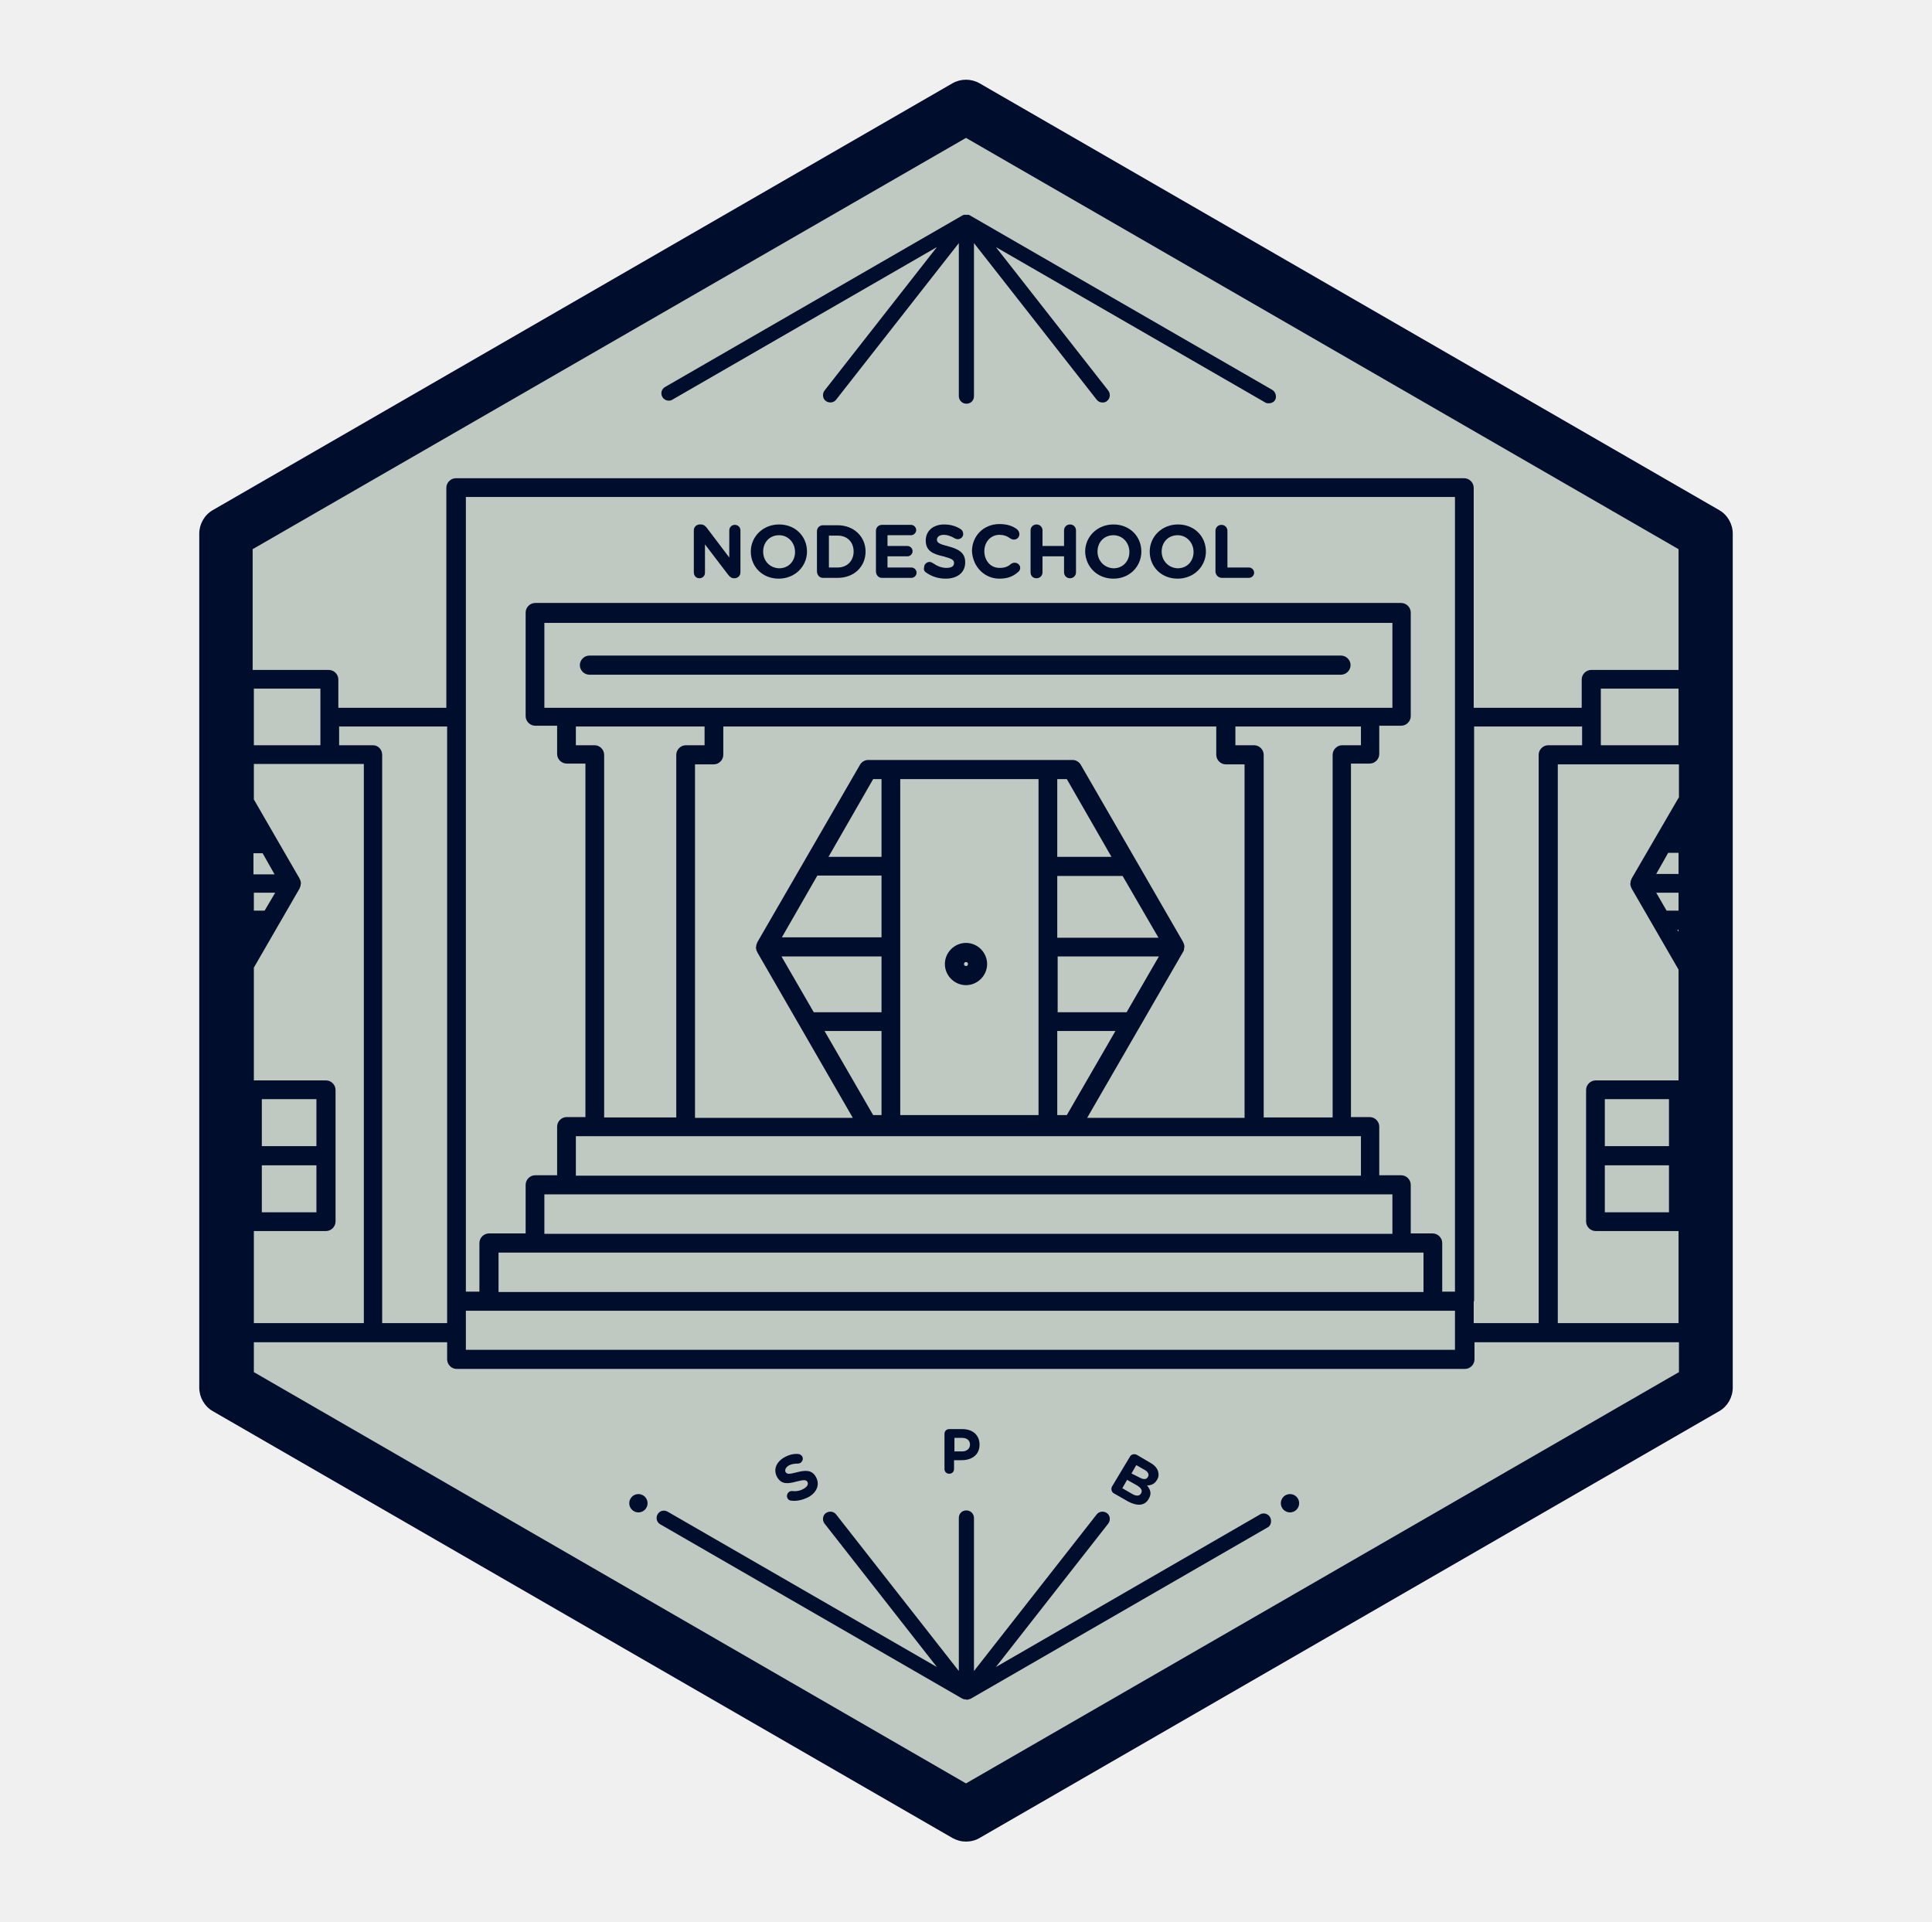
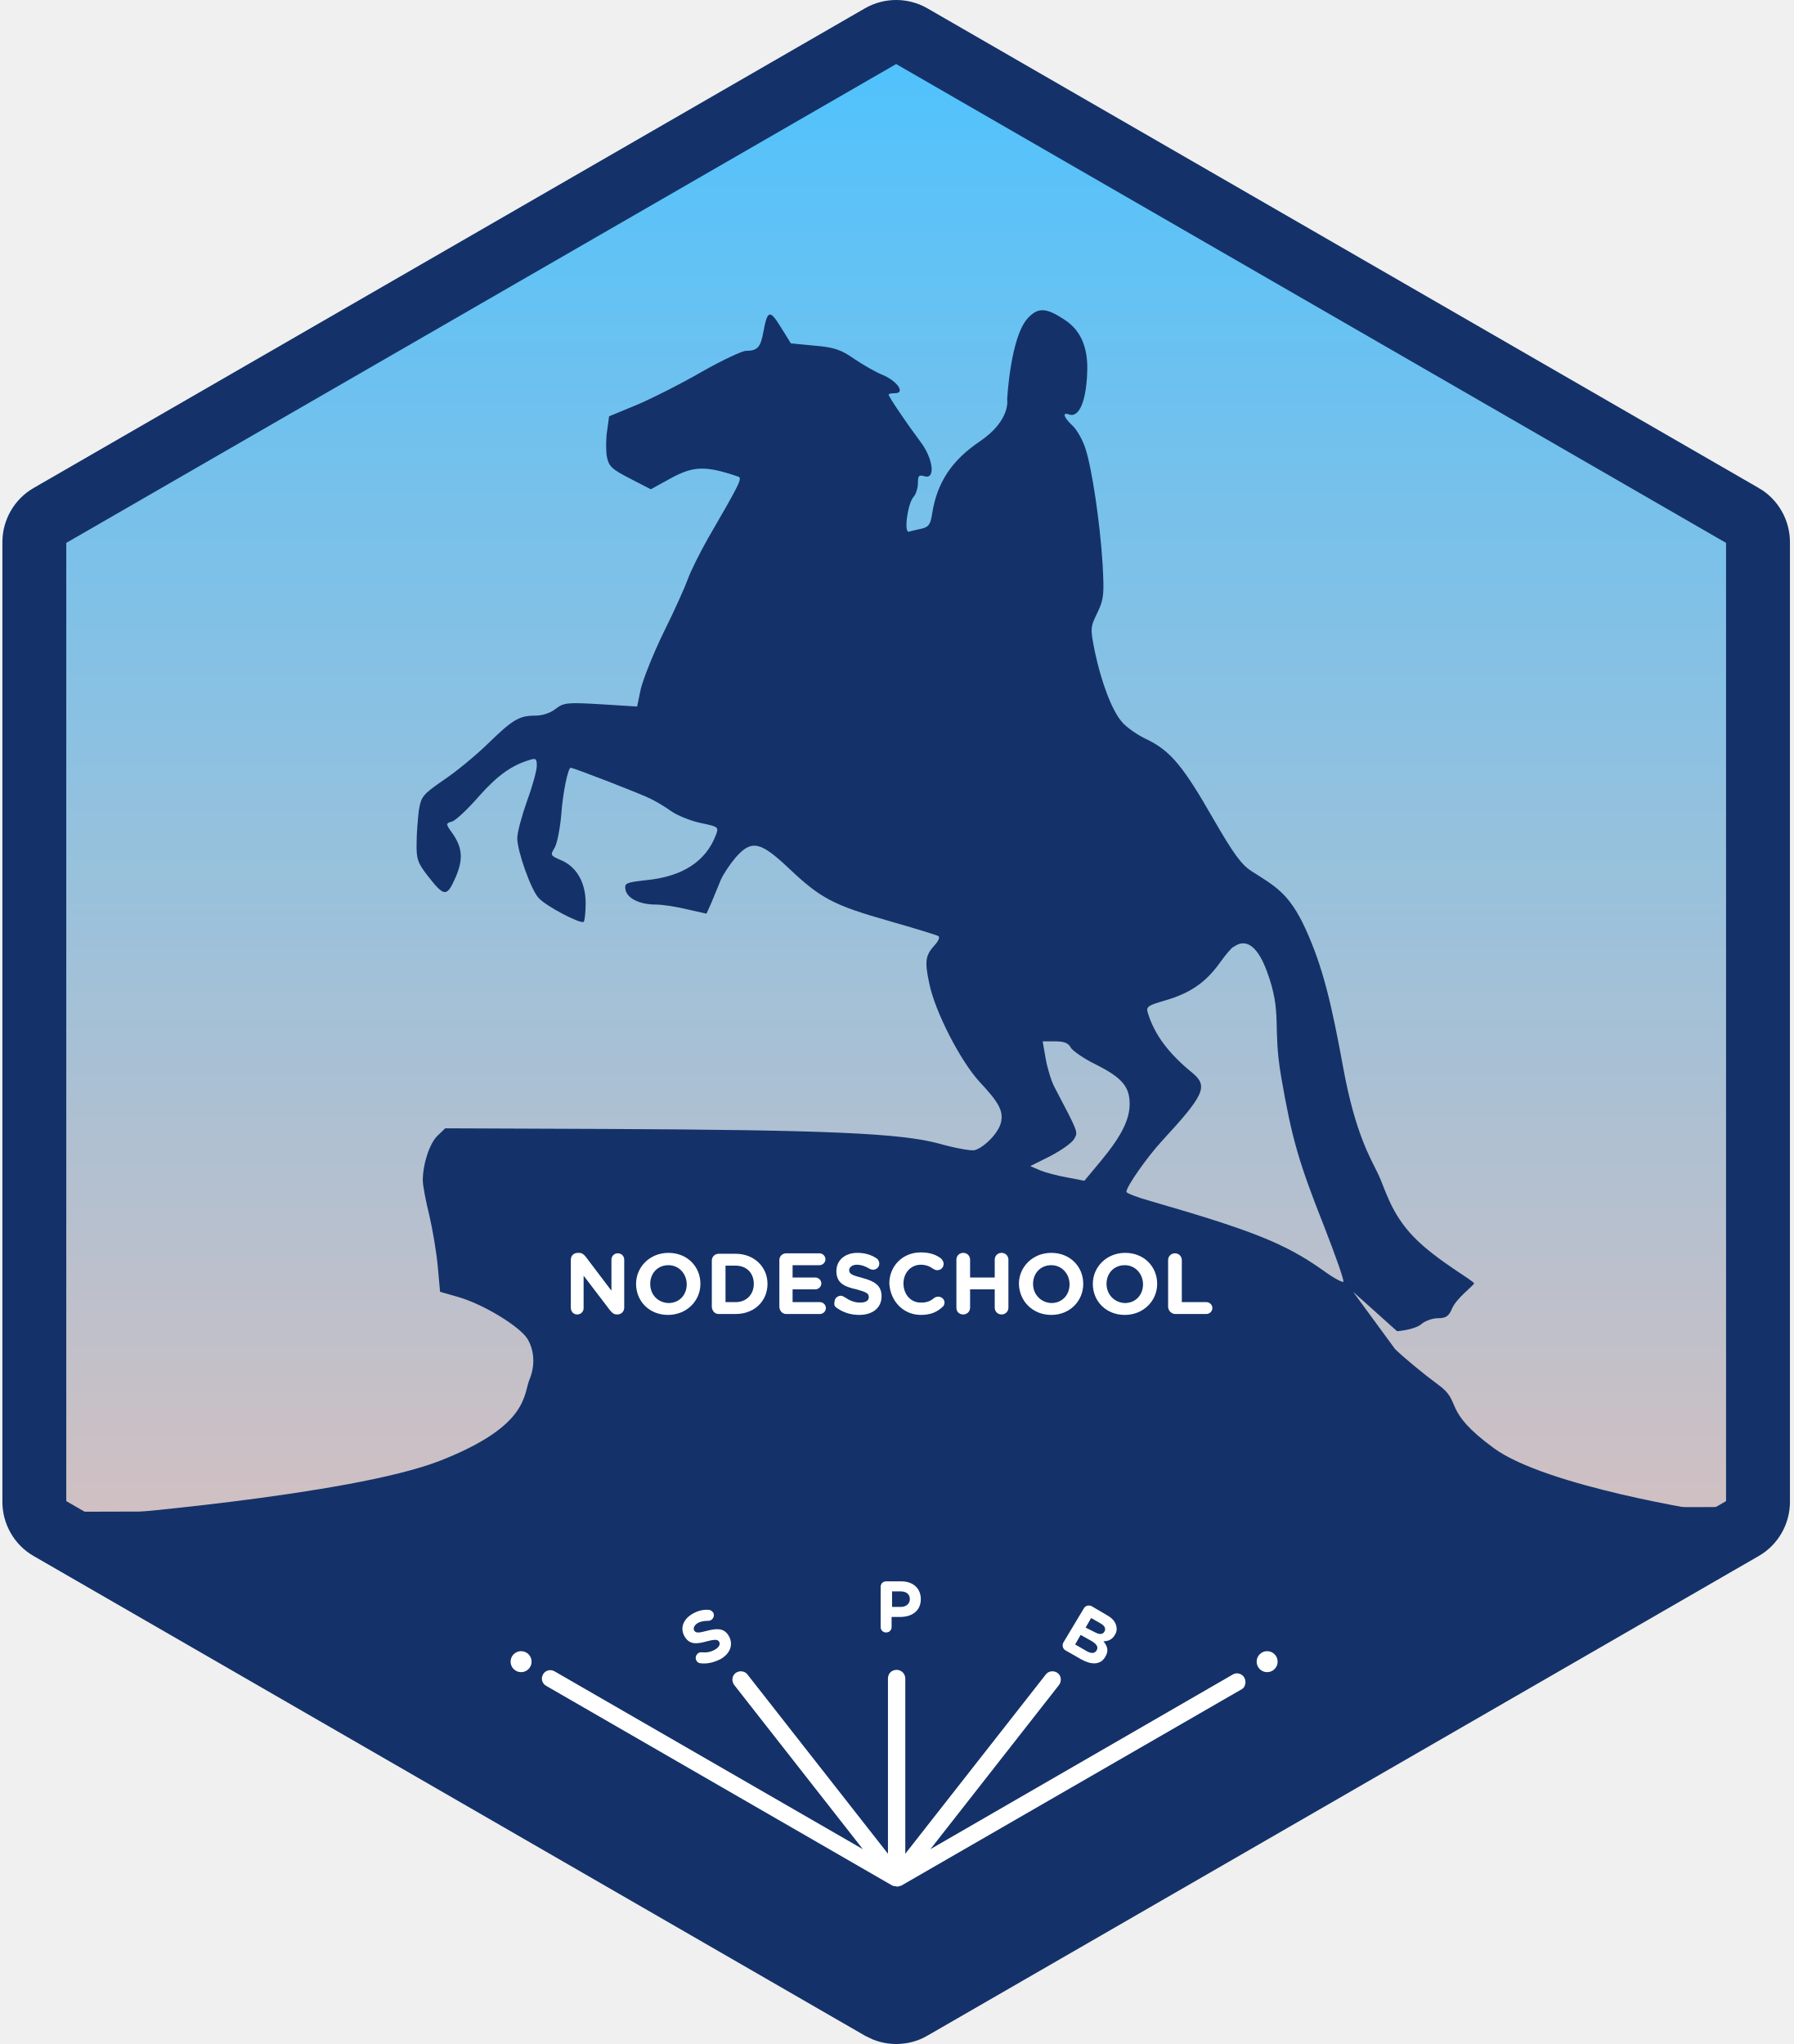
- <svg xmlns="http://www.w3.org/2000/svg" version="1.1" width="100%" height="100%" viewBox="0 0 484.8 482.1" id="Layer_1" xml:space="preserve">
-   <defs id="defs4481" />
-   <polygon points="519.3,122.6 704.9,15.4 890.4,122.6 890.4,336.9 704.9,444 519.3,336.9 " transform="translate(-462.6,10.5)" id="polygon3755" style="fill:#c0c9c1;fill-opacity:1" />
-   <path d="m 198.508,376.545 c -0.3,0 -0.7,-0.2 -0.9,-0.6 -0.3,-0.6 -0.1,-1.2 0.4,-1.6 0.3,-0.2 0.5,-0.2 0.7,-0.2 1,0.1 2,0 3,-0.6 0.9,-0.5 1.2,-1.2 0.9,-1.7 l 0,0 c -0.3,-0.5 -0.8,-0.6 -2.7,-0.1 -2.2,0.6 -3.8,0.8 -4.9,-1.1 l 0,0 c -1,-1.8 -0.3,-3.7 1.7,-4.9 1.2,-0.7 2.4,-1 3.6,-0.9 0.3,0 0.7,0.2 1,0.6 0.3,0.6 0.1,1.2 -0.4,1.6 -0.2,0.1 -0.4,0.2 -0.6,0.2 -0.9,0 -1.7,0.1 -2.4,0.5 -0.8,0.5 -1,1.1 -0.8,1.6 l 0,0 c 0.4,0.6 0.9,0.6 2.8,0.1 2.3,-0.6 3.8,-0.6 4.8,1.1 l 0,0 c 1.1,1.9 0.3,3.9 -1.8,5.1 -1.4,0.7 -2.9,1.1 -4.4,0.9 z" id="path3793" style="fill:#010d2c;fill-opacity:1" />
-   <g transform="translate(-462.6,10.5)" id="g3883" style="fill:#010d2c;fill-opacity:1">
-     <path d="m 699.6,349.3 c 0,-0.7 0.5,-1.2 1.2,-1.2 h 3.3 c 2.7,0 4.3,1.6 4.3,3.9 v 0 c 0,2.6 -2,3.9 -4.5,3.9 h -1.9 v 2.2 c 0,0.7 -0.5,1.2 -1.2,1.2 -0.7,0 -1.2,-0.5 -1.2,-1.2 v -8.8 z m 4.4,4.4 c 1.2,0 2,-0.7 2,-1.7 v 0 c 0,-1.1 -0.8,-1.7 -2,-1.7 h -1.9 v 3.4 h 1.9 z" id="path3915" style="fill:#010d2c;fill-opacity:1" />
+ <svg xmlns="http://www.w3.org/2000/svg" width="393" height="448" viewBox="0 0 393 448" id="svg2" version="1.1">
+   <defs id="defs8">
+     <linearGradient x1="202.542" y1="-6.55" x2="202.542" y2="412.386" id="a" gradientTransform="matrix(0.935113,0,0,1.069389,7,7)" gradientUnits="userSpaceOnUse">
+       <stop stop-color="#96EEFF" offset="0%" id="stop11" style="stop-color:#4bc2ff;stop-opacity:1" />
+       <stop stop-color="#FFBE8B" offset="100%" id="stop13" style="stop-color:#ffbfad;stop-opacity:1" />
+     </linearGradient>
+   </defs>
+   <path style="fill:url(#a);stroke:#143269;stroke-width:14;stroke-opacity:1" id="path17" d="M 381.937,113.021 199.737,7.883 c -2.062,-1.178 -4.614,-1.178 -6.675,0 l -182.2,105.138 c -2.062,1.178 -3.338,3.436 -3.338,5.792 l 0,210.374 c 0,2.356 1.276,4.614 3.338,5.792 l 182.2,105.138 c 1.08,0.589 2.16,0.884 3.338,0.884 1.178,0 2.356,-0.295 3.338,-0.884 l 182.2,-105.138 c 2.062,-1.178 3.338,-3.436 3.338,-5.792 l 0,-210.374 c 0,-2.356 -1.276,-4.614 -3.338,-5.792 z" />
+   <path style="fill:#143269;fill-opacity:1" id="path19" d="m 220.727,87.537 c 0,0 0.857,4.569 -5.997,9.209 -6.139,4.14 -9.352,8.995 -10.423,15.705 -0.357,2.499 -0.785,3.07 -2.356,3.427 -0.999,0.214 -2.284,0.5 -2.713,0.642 -1.214,0.428 -0.357,-5.997 0.928,-7.567 0.571,-0.571 0.999,-1.999 0.999,-3.07 0,-1.642 0.214,-1.856 1.428,-1.499 2.499,0.785 1.927,-3.926 -0.928,-7.638 -2.784,-3.712 -6.925,-9.78 -6.925,-10.28 0,-0.143 0.642,-0.286 1.428,-0.286 2.284,0 0.5,-2.641 -2.713,-3.998 -1.428,-0.571 -4.212,-2.142 -6.211,-3.498 -2.927,-2.07 -4.497,-2.57 -8.781,-2.927 l -5.14,-0.5 -2.213,-3.569 c -2.427,-3.926 -2.927,-3.784 -3.855,1.285 -0.571,3.141 -1.285,3.926 -3.784,3.926 -0.857,0 -5.211,2.07 -9.637,4.569 -4.426,2.57 -10.78,5.782 -14.135,7.21 l -6.211,2.57 -0.428,3.141 c -0.286,1.713 -0.286,4.283 -0.071,5.64 0.428,2.213 1.071,2.784 5.069,4.854 l 4.569,2.356 4.283,-2.356 c 5.069,-2.784 7.71,-2.856 14.849,-0.428 0.999,0.286 0.428,1.428 -6.568,13.492 -1.785,3.141 -3.784,7.139 -4.426,8.923 -0.642,1.785 -2.998,7.067 -5.354,11.779 -2.284,4.712 -4.497,10.28 -4.997,12.421 l -0.785,3.784 -7.995,-0.5 c -7.353,-0.428 -8.067,-0.357 -9.851,0.999 -1.142,0.928 -2.927,1.499 -4.497,1.499 -3.498,0 -4.926,0.857 -10.351,6.139 -2.57,2.499 -6.853,6.068 -9.637,7.924 -4.64,3.212 -4.997,3.641 -5.497,6.639 -0.214,1.785 -0.5,4.997 -0.5,7.21 -0.071,3.498 0.214,4.355 2.499,7.282 3.569,4.569 4.14,4.569 5.997,0.357 1.785,-4.069 1.571,-6.639 -0.714,-9.851 -1.428,-1.999 -1.428,-2.07 0,-2.499 0.785,-0.214 3.427,-2.713 5.854,-5.497 4.14,-4.64 7.139,-6.782 11.136,-7.995 1.356,-0.428 1.571,-0.286 1.571,1.285 0,0.999 -0.928,4.426 -2.142,7.71 -1.142,3.212 -2.142,6.925 -2.142,8.138 0,2.856 2.998,11.279 4.64,13.064 1.499,1.785 9.28,5.854 9.923,5.283 0.214,-0.214 0.428,-2.07 0.428,-4.069 0,-4.569 -1.999,-7.995 -5.354,-9.423 -2.356,-0.999 -2.427,-1.142 -1.499,-2.641 0.571,-0.857 1.214,-4.14 1.499,-7.282 0.357,-4.997 1.499,-10.351 2.07,-10.351 0.642,0 15.919,5.925 17.633,6.853 1.142,0.571 3.212,1.785 4.569,2.784 1.428,0.928 4.283,2.07 6.425,2.499 3.712,0.785 3.855,0.857 3.212,2.57 -2.213,5.854 -7.353,9.138 -15.206,9.923 -4.426,0.5 -4.854,0.642 -4.64,1.999 0.286,1.927 2.998,3.355 6.639,3.355 1.571,0 4.712,0.5 6.996,1.071 l 4.14,0.928 1.142,-2.57 c 0.571,-1.428 1.499,-3.641 1.999,-4.854 0.571,-1.285 1.999,-3.427 3.212,-4.854 3.498,-3.998 5.425,-3.569 11.636,2.284 6.996,6.639 9.851,8.138 21.916,11.565 5.711,1.642 10.637,3.141 10.922,3.355 0.357,0.214 0,1.071 -0.785,1.927 -2.07,2.284 -2.284,3.498 -1.214,8.495 1.285,6.211 6.853,16.99 10.994,21.488 4.283,4.569 5.283,6.425 4.712,8.923 -0.5,2.213 -3.498,5.354 -5.711,6.068 -0.785,0.214 -4.283,-0.428 -7.853,-1.428 -8.352,-2.284 -24.771,-2.998 -73.029,-3.212 l -35.194,-0.143 -1.642,1.571 c -1.785,1.642 -3.284,6.282 -3.284,9.851 0,1.071 0.642,4.497 1.428,7.638 0.714,3.07 1.571,8.067 1.856,11.208 l 0.5,5.568 3.998,1.142 c 5.497,1.571 13.421,6.425 15.134,9.138 1.571,2.57 1.713,5.925 0.5,8.852 -1.428,3.355 0,10.205 -19.632,17.892 C 76.808,327.849 20.186,332.3 20.186,332.3 l 354.285,-1 c 0,0 -35.564,-5.466 -47.092,-13.897 -11.528,-8.431 -6.782,-10.066 -12.207,-13.921 -3.212,-2.356 -7.424,-5.854 -9.423,-7.781 l -9.209,-12.564 9.637,8.638 c 2.427,-0.214 4.64,-0.857 5.425,-1.642 0.785,-0.642 2.356,-1.214 3.569,-1.214 1.713,0 2.356,-0.428 3.07,-2.142 0.928,-2.213 4.653,-4.961 4.796,-5.461 0.214,-0.5 -8.086,-4.937 -13.154,-10.149 -5.14,-5.283 -6.283,-10.569 -7.876,-13.891 -1.594,-3.322 -4.987,-8.775 -7.622,-23.195 -2.635,-14.42 -4.506,-22.152 -8.197,-30.328 -3.691,-8.176 -6.996,-9.637 -11.85,-12.778 -2.284,-1.428 -3.998,-3.855 -8.352,-11.351 -6.639,-11.636 -9.423,-14.991 -14.492,-17.49 -2.213,-0.999 -4.712,-2.784 -5.64,-3.926 -2.213,-2.57 -4.497,-8.709 -5.925,-15.42 -0.999,-5.069 -0.999,-5.283 0.571,-8.495 1.428,-2.998 1.499,-3.998 1.142,-10.637 -0.571,-9.209 -2.356,-21.131 -3.784,-25.414 -0.571,-1.785 -1.856,-4.069 -2.784,-4.926 -1.927,-1.785 -2.356,-2.998 -0.857,-2.499 2.356,0.928 3.998,-3.212 4.069,-10.208 0,-4.854 -1.642,-8.352 -4.926,-10.494 -4.069,-2.713 -5.854,-2.784 -8.067,-0.428 -3.855,4.069 -4.569,17.847 -4.569,17.847 z m 60.037,148.415 c 2.356,13.635 3.855,18.775 9.423,32.838 2.499,6.425 4.426,11.85 4.212,12.136 -0.214,0.214 -2.213,-0.857 -4.355,-2.427 -8.352,-5.925 -15.277,-8.709 -37.978,-15.277 -2.856,-0.785 -5.211,-1.713 -5.211,-1.999 0,-1.142 4.497,-7.567 7.781,-11.136 9.28,-10.066 10.208,-11.993 6.71,-14.92 -5.211,-4.212 -8.352,-8.424 -9.78,-13.135 -0.428,-1.356 -0.071,-1.642 3.641,-2.713 5.497,-1.571 8.995,-3.926 12.064,-8.21 1.428,-1.999 2.784,-3.569 3.07,-3.569 0.214,0 3.941,-3.83 7.336,5.425 3.395,9.255 1.159,11.779 3.086,22.987 z m -46.116,-6.353 c 0.428,0.714 2.856,2.427 5.497,3.712 5.711,2.856 7.424,4.854 7.424,8.638 0,3.498 -1.856,7.139 -6.353,12.564 l -3.569,4.283 -3.712,-0.714 c -2.07,-0.357 -4.783,-1.071 -5.997,-1.571 l -2.142,-0.928 4.426,-2.213 c 2.427,-1.285 4.783,-2.927 5.211,-3.784 0.857,-1.499 0.928,-1.285 -4.355,-11.351 -0.714,-1.356 -1.571,-4.212 -1.927,-6.282 l -0.642,-3.712 2.713,0 c 1.927,0 2.927,0.357 3.427,1.356 z" />
+   <path style="fill:#143269;fill-opacity:1" id="path21" d="M 14.344,331.339 380.327,330.3 196.723,438.527 14.344,331.339 Z" />
+   <circle style="fill:#ffffff" id="circle23" r="2.3" cy="364.2" cx="277.7" />
+   <circle style="fill:#ffffff" id="circle25" r="2.3" cy="364.2" cx="114.2" />
+   <path style="fill:#ffffff" id="path27" d="m 272.7,367.7 c -0.5,-0.9 -1.7,-1.2 -2.5,-0.7 l -66.3,38.3 28.2,-36 c 0.6,-0.8 0.5,-2 -0.3,-2.6 -0.8,-0.6 -2,-0.5 -2.6,0.3 l -30.8,39.3 0,-38.4 c 0,-1 -0.8,-1.9 -1.9,-1.9 -1.1,0 -1.9,0.8 -1.9,1.9 l 0,38.4 -30.8,-39.3 c -0.6,-0.8 -1.8,-0.9 -2.6,-0.3 -0.8,0.6 -0.9,1.8 -0.3,2.6 l 28.2,36 -67.6,-39 c -0.9,-0.5 -2,-0.2 -2.5,0.7 -0.5,0.9 -0.2,2 0.7,2.5 l 75.9,43.8 0.1,0 0.2,0.1 0.3,0 0.4,0.1 c 0.2,0 0.3,0 0.4,-0.1 l 0.2,0 0.2,-0.1 0.1,0 74.7,-43.1 c 0.7,-0.4 1,-1.6 0.5,-2.5 z" />
+   <g style="fill:#ffffff" id="g29" transform="translate(-7,-13)">
+     <path id="path31" d="m 264.6,301 6.8,0 c 0.7,0 1.3,-0.6 1.3,-1.3 0,-0.7 -0.6,-1.3 -1.3,-1.3 l -5.4,0 0,-9.2 c 0,-0.8 -0.6,-1.5 -1.5,-1.5 -0.8,0 -1.5,0.6 -1.5,1.5 l 0,10.3 c 0.1,0.9 0.8,1.5 1.6,1.5 z" />
+     <path id="o" d="m 253.5,301.2 c 4.1,0 7.1,-3.1 7.1,-6.8 0,-3.8 -2.9,-6.8 -7,-6.8 -4.1,0 -7.1,3.1 -7.1,6.8 0,3.8 2.9,6.8 7,6.8 z m -4,-6.8 c 0,-2.3 1.6,-4.1 4,-4.1 2.3,0 4,1.9 4,4.2 0,2.3 -1.6,4.1 -4,4.1 -2.3,-0.1 -4,-1.9 -4,-4.2 z m -12.1,6.8 c 4.1,0 7,-3.1 7,-6.8 0,-3.8 -2.9,-6.8 -7,-6.8 -4.1,0 -7.1,3.1 -7.1,6.8 0.1,3.8 3,6.8 7.1,6.8 z m -4,-6.8 c 0,-2.3 1.6,-4.1 4,-4.1 2.3,0 4,1.9 4,4.2 0,2.3 -1.6,4.1 -4,4.1 -2.3,-0.1 -4,-1.9 -4,-4.2 z" />
+     <path id="path34" d="m 218.1,301.1 c 0.8,0 1.5,-0.6 1.5,-1.5 l 0,-4 5.4,0 0,4 c 0,0.8 0.6,1.5 1.5,1.5 0.8,0 1.5,-0.6 1.5,-1.5 l 0,-10.5 c 0,-0.8 -0.6,-1.5 -1.5,-1.5 -0.8,0 -1.5,0.6 -1.5,1.5 l 0,3.9 -5.4,0 0,-3.9 c 0,-0.8 -0.6,-1.5 -1.5,-1.5 -0.8,0 -1.5,0.6 -1.5,1.5 l 0,10.5 c 0,0.9 0.6,1.5 1.5,1.5 z" />
+     <path id="path36" d="m 208.8,301.2 c 2.1,0 3.5,-0.6 4.7,-1.7 0.3,-0.2 0.5,-0.6 0.5,-1 0,-0.7 -0.6,-1.3 -1.4,-1.3 -0.3,0 -0.6,0.1 -0.9,0.3 -0.8,0.7 -1.6,1 -2.9,1 -2.3,0 -3.8,-1.9 -3.8,-4.2 0,-2.3 1.6,-4.1 3.8,-4.1 1,0 1.9,0.3 2.7,0.9 0.2,0.1 0.5,0.3 0.9,0.3 0.8,0 1.4,-0.6 1.4,-1.4 0,-0.5 -0.3,-0.9 -0.6,-1.2 -1.1,-0.8 -2.4,-1.3 -4.4,-1.3 -4.1,0 -6.9,3.1 -6.9,6.8 0.2,3.9 3.1,6.9 6.9,6.9 z" />
+     <path id="path38" d="m 190.3,299.6 c 1.5,1.1 3.2,1.6 5,1.6 2.9,0 4.9,-1.5 4.9,-4.1 0,-2.3 -1.5,-3.3 -4.2,-4 -2.3,-0.6 -2.9,-0.9 -2.9,-1.7 0,-0.6 0.6,-1.2 1.7,-1.2 0.9,0 1.8,0.3 2.8,0.9 0.2,0.1 0.5,0.2 0.7,0.2 0.8,0 1.4,-0.6 1.4,-1.3 0,-0.6 -0.3,-1 -0.6,-1.2 -1.2,-0.8 -2.6,-1.2 -4.2,-1.2 -2.7,0 -4.6,1.6 -4.6,4 0,2.6 1.7,3.4 4.4,4 2.2,0.6 2.7,0.9 2.7,1.7 0,0.8 -0.7,1.2 -1.9,1.2 -1.3,0 -2.4,-0.5 -3.4,-1.2 -0.2,-0.1 -0.5,-0.3 -0.8,-0.3 -0.8,0 -1.4,0.6 -1.4,1.3 -0.2,0.7 0.1,1.1 0.4,1.3 z" />
+     <path id="path40" d="m 179.3,301 7.4,0 c 0.7,0 1.3,-0.6 1.3,-1.3 0,-0.7 -0.6,-1.3 -1.3,-1.3 l -6,0 0,-2.8 5,0 c 0.7,0 1.3,-0.6 1.3,-1.3 0,-0.7 -0.6,-1.3 -1.3,-1.3 l -5,0 0,-2.7 5.9,0 c 0.7,0 1.3,-0.6 1.3,-1.3 0,-0.7 -0.6,-1.3 -1.3,-1.3 l -7.3,0 c -0.8,0 -1.5,0.6 -1.5,1.5 l 0,10.3 c 0.1,0.9 0.7,1.5 1.5,1.5 z" />
+     <path id="path42" d="m 164.5,301 3.7,0 c 4.2,0 7,-2.9 7,-6.6 0,-3.7 -2.9,-6.6 -7,-6.6 l -3.7,0 c -0.8,0 -1.5,0.6 -1.5,1.5 l 0,10.2 c 0.1,0.9 0.7,1.5 1.5,1.5 z m 1.5,-10.6 2.2,0 c 2.4,0 4,1.6 4,4 0,2.3 -1.6,4 -4,4 l -2.2,0 0,-8 z" />
+     <path id="path44" d="m 153.4,301.2 c 4.1,0 7.1,-3.1 7.1,-6.8 0,-3.8 -2.9,-6.8 -7,-6.8 -4.1,0 -7.1,3.1 -7.1,6.8 0,3.8 2.9,6.8 7,6.8 z m -3.9,-6.8 c 0,-2.3 1.6,-4.1 4,-4.1 2.3,0 4,1.9 4,4.2 0,2.3 -1.6,4.1 -4,4.1 -2.4,-0.1 -4,-1.9 -4,-4.2 z" />
+     <path id="path46" d="m 133.5,301.1 c 0.8,0 1.4,-0.6 1.4,-1.4 l 0,-7.1 5.8,7.6 c 0.4,0.5 0.8,0.9 1.5,0.9 l 0.1,0 c 0.8,0 1.5,-0.6 1.5,-1.5 l 0,-10.5 c 0,-0.8 -0.6,-1.4 -1.4,-1.4 -0.8,0 -1.4,0.6 -1.4,1.4 l 0,6.8 -5.6,-7.4 c -0.4,-0.5 -0.8,-0.9 -1.5,-0.9 l -0.3,0 c -0.8,0 -1.5,0.6 -1.5,1.5 l 0,10.5 c 0,0.9 0.6,1.5 1.4,1.5 z" />
  </g>
-   <path d="m 283.525,365.533 c 0.3,-0.6 1.1,-0.8 1.7,-0.5 l 3.4,2 c 1.1,0.6 1.8,1.4 2,2.3 0.2,0.7 0.1,1.4 -0.3,2 l 0,0 c -0.6,1.1 -1.6,1.4 -2.5,1.4 0.9,1.1 1.2,2.1 0.4,3.4 l 0,0 c -1,1.8 -3,1.8 -5.2,0.6 l -3.5,-2 c -0.6,-0.3 -0.8,-1.1 -0.5,-1.7 l 4.5,-7.5 z m 2.4,5.2 c 0.9,0.5 1.7,0.6 2.1,-0.1 l 0,0 c 0.4,-0.6 0.1,-1.3 -0.8,-1.8 l -2.1,-1.2 -1.2,2.1 2,1 z m -1.7,4.2 c 0.9,0.5 1.7,0.5 2.1,-0.2 l 0,0 c 0.4,-0.7 0.1,-1.3 -1,-2 l -2.5,-1.4 -1.2,2.1 2.6,1.5 z" id="path4013" style="fill:#010d2c;fill-opacity:1" />
-   <circle cx="706.5" cy="231.4" r="0.5" transform="translate(-462.6,10.5)" id="circle4135" style="fill:none" />
-   <g transform="translate(-462.6,10.5)" id="g4137">
-     <path d="m 705,236.7 c 2.9,0 5.3,-2.4 5.3,-5.3 0,-2.9 -2.4,-5.3 -5.3,-5.3 -2.9,0 -5.3,2.4 -5.3,5.3 0,2.9 2.4,5.3 5.3,5.3 z m 0,-5.8 c 0.3,0 0.5,0.2 0.5,0.5 0,0.3 -0.2,0.5 -0.5,0.5 -0.3,0 -0.5,-0.2 -0.5,-0.5 0,-0.3 0.2,-0.5 0.5,-0.5 z" id="path4139" style="fill:#010d2c;fill-opacity:1" />
-     <path d="m 801.5,156.4 c 0,-1.3 -1.1,-2.4 -2.4,-2.4 H 610.5 c -1.3,0 -2.4,1.1 -2.4,2.4 0,1.3 1.1,2.4 2.4,2.4 h 188.6 c 1.3,0 2.4,-1.1 2.4,-2.4 z" id="path4141" style="fill:#010d2c;fill-opacity:1" />
-     <path d="M 781.8,87.3 705.9,43.5 c 0,0 0,0 0,0 -0.1,-0.1 -0.2,-0.1 -0.3,-0.1 0,0 0,0 0,0 0,0 0,0 0,0 0,0 -0.1,0 -0.1,0 0,0 -0.1,0 -0.1,0 -0.1,0 -0.2,0 -0.3,0 0,0 0,0 -0.1,0 0,0 -0.1,0 -0.1,0 -0.1,0 -0.3,0 -0.4,0 0,0 0,0 0,0 0,0 0,0 0,0 0,0 0,0 0,0 -0.1,0 -0.2,0.1 -0.3,0.1 0,0 0,0 0,0 l -74.7,43.1 c -0.9,0.5 -1.2,1.6 -0.7,2.5 0.5,0.9 1.7,1.2 2.5,0.7 l 66.4,-38.3 -28.2,36 c -0.6,0.8 -0.5,2 0.3,2.6 0.8,0.6 2,0.5 2.6,-0.3 l 30.8,-39.3 v 38.4 c 0,1 0.8,1.9 1.9,1.9 1.1,0 1.9,-0.8 1.9,-1.9 V 50.5 l 30.8,39.3 c 0.4,0.5 0.9,0.7 1.5,0.7 0.4,0 0.8,-0.1 1.1,-0.4 0.8,-0.6 0.9,-1.8 0.3,-2.6 l -28.2,-36 67.6,39 c 0.3,0.2 0.6,0.2 0.9,0.2 0.6,0 1.3,-0.3 1.6,-0.9 0.4,-0.8 0.1,-2 -0.8,-2.5 z" id="path4143" style="fill:#010d2c;fill-opacity:1" />
-     <path d="m 781.3,370.2 c -0.5,-0.9 -1.7,-1.2 -2.5,-0.7 l -66.3,38.3 28.2,-36 c 0.6,-0.8 0.5,-2 -0.3,-2.6 -0.8,-0.6 -2,-0.5 -2.6,0.3 L 707,408.8 v -38.4 c 0,-1 -0.8,-1.9 -1.9,-1.9 -1.1,0 -1.9,0.8 -1.9,1.9 v 38.4 l -30.8,-39.3 c -0.6,-0.8 -1.8,-0.9 -2.6,-0.3 -0.8,0.6 -0.9,1.8 -0.3,2.6 l 28.2,36 -67.6,-39 c -0.9,-0.5 -2,-0.2 -2.5,0.7 -0.5,0.9 -0.2,2 0.7,2.5 l 75.9,43.8 c 0,0 0,0 0.1,0 0.1,0 0.1,0.1 0.2,0.1 0,0 0,0 0.1,0 0,0 0,0 0.1,0 0,0 0.1,0 0.1,0 0.1,0 0.3,0.1 0.4,0.1 l 0,0 0,0 0,0 c 0,0 0,0 0,0 0.2,0 0.3,0 0.4,-0.1 0,0 0.1,0 0.1,0 0,0 0.1,0 0.1,0 0.1,0 0.1,-0.1 0.2,-0.1 0,0 0,0 0.1,0 l 74.7,-43.1 c 0.7,-0.4 1,-1.6 0.5,-2.5 z" id="path4145" style="fill:#010d2c;fill-opacity:1" />
-     <circle cx="786.3" cy="366.7" r="2.3" id="circle4147" style="fill:#010d2c;fill-opacity:1" d="m 788.6,366.7 c 0,1.27 -1.03,2.3 -2.3,2.3 -1.27,0 -2.3,-1.03 -2.3,-2.3 0,-1.27 1.03,-2.3 2.3,-2.3 1.27,0 2.3,1.03 2.3,2.3 z" />
-     <circle cx="622.8" cy="366.7" r="2.3" id="circle4149" style="fill:#010d2c;fill-opacity:1" d="m 625.1,366.7 c 0,1.27 -1.03,2.3 -2.3,2.3 -1.27,0 -2.3,-1.03 -2.3,-2.3 0,-1.27 1.03,-2.3 2.3,-2.3 1.27,0 2.3,1.03 2.3,2.3 z" />
-     <path d="M 894,117.5 708.4,10.4 c -2.1,-1.2 -4.7,-1.2 -6.8,0 L 516,117.5 c -2.1,1.2 -3.4,3.5 -3.4,5.9 v 214.3 c 0,2.4 1.3,4.7 3.4,5.9 l 185.6,107.1 c 1.1,0.6 2.2,0.9 3.4,0.9 1.2,0 2.4,-0.3 3.4,-0.9 L 894,343.6 c 2.1,-1.2 3.4,-3.5 3.4,-5.9 V 123.4 c 0,-2.4 -1.3,-4.7 -3.4,-5.9 z M 705,24.1 883.8,127.3 v 30.3 h -21.9 c -1.3,0 -2.4,1.1 -2.4,2.4 v 7.1 h -27.1 v -55.2 c 0,-1.3 -1.1,-2.4 -2.4,-2.4 H 577 c -1.3,0 -2.4,1.1 -2.4,2.4 v 55.2 H 547.5 V 160 c 0,-1.3 -1.1,-2.4 -2.4,-2.4 H 526 V 127.3 L 705,24.1 z m 160.3,257.8 h 16.1 v 11.8 h -16.1 v -11.8 z m 0,-4.8 v -11.8 h 16.1 v 11.8 h -16.1 z m 18.5,-53.8 -0.3,-0.5 h 0.3 v 0.5 z m -3,-5.3 -2.6,-4.5 h 5.6 v 4.5 h -3 z m -2.6,-9.2 3,-5.3 h 2.6 v 5.3 h -5.6 z M 883.8,189.7 872,210 c 0,0 0,0.1 0,0.1 -0.1,0.1 -0.1,0.3 -0.2,0.4 0,0 0,0.1 0,0.1 0,0.2 -0.1,0.4 -0.1,0.6 0,0.2 0,0.4 0.1,0.6 0,0 0,0.1 0,0.1 0,0.1 0.1,0.3 0.2,0.4 0,0 0,0.1 0,0.1 l 11.8,20.4 v 27.8 H 863 c -1.3,0 -2.4,1.1 -2.4,2.4 v 16.5 16.5 c 0,1.3 1.1,2.4 2.4,2.4 h 20.8 v 23.1 H 853.5 V 181.3 h 8.5 21.9 v 8.4 z m -355.3,13.9 3,5.3 h -5.3 v -5.3 h 2.3 z m 3.1,10 -2.6,4.4 h -2.7 v -4.5 h 5.3 z m -5.3,9.2 0,0 0,0 0,0 z M 542,277.1 H 528.3 V 265.3 H 542 v 11.8 z m 0,4.8 v 11.8 H 528.3 V 281.9 H 542 z m -15.7,16.5 h 18.1 c 1.3,0 2.4,-1.1 2.4,-2.4 V 279.5 263 c 0,-1.3 -1.1,-2.4 -2.4,-2.4 h -18.1 v -28.3 l 11.5,-19.9 c 0,0 0,-0.1 0,-0.1 0.1,-0.1 0.1,-0.3 0.2,-0.4 0,0 0,-0.1 0,-0.1 0,-0.2 0.1,-0.4 0.1,-0.6 0,-0.2 0,-0.4 -0.1,-0.6 0,0 0,-0.1 0,-0.1 0,-0.1 -0.1,-0.3 -0.2,-0.4 0,0 0,-0.1 0,-0.1 l -11.5,-19.9 v -8.9 h 19.1 8.5 v 140.3 h -27.6 v -23.1 z m 16.7,-129 v 7.1 H 526.3 V 162.3 H 543 v 7.1 z m 13.2,7.1 h -8.5 v -4.7 h 27.1 V 316 321.5 H 558.5 V 178.9 c 0,-1.3 -1,-2.4 -2.3,-2.4 z m 271.5,-7.1 v 144.2 h -3.2 v -12.2 c 0,-1.3 -1.1,-2.4 -2.4,-2.4 h -5.5 v -12.2 c 0,-1.3 -1.1,-2.4 -2.4,-2.4 h -5.5 v -12.2 c 0,-1.3 -1.1,-2.4 -2.4,-2.4 h -4.7 v -88.7 h 4.7 c 1.3,0 2.4,-1.1 2.4,-2.4 v -7.1 h 5.5 c 1.3,0 2.4,-1.1 2.4,-2.4 v -26 c 0,-1.3 -1.1,-2.4 -2.4,-2.4 H 596.9 c -1.3,0 -2.4,1.1 -2.4,2.4 v 26 c 0,1.3 1.1,2.4 2.4,2.4 h 5.5 v 7.1 c 0,1.3 1.1,2.4 2.4,2.4 h 4.7 v 88.7 h -4.7 c -1.3,0 -2.4,1.1 -2.4,2.4 v 12.2 h -5.5 c -1.3,0 -2.4,1.1 -2.4,2.4 V 299 h -9.2 c -1.3,0 -2.4,1.1 -2.4,2.4 v 12.2 h -3.4 V 169.4 114.2 h 248.2 v 55.2 z m -215.9,7.1 h -4.7 v -4.7 h 32.3 v 4.7 h -4.7 c -1.3,0 -2.4,1.1 -2.4,2.4 v 91 h -18.1 v -91 c 0,-1.3 -1.1,-2.4 -2.4,-2.4 z m -12.6,-9.4 V 145.8 H 812 v 21.3 h -5.5 -36.2 -128.5 -37 -5.6 z M 797,178.9 v 91 h -17.3 v -91 c 0,-1.3 -1.1,-2.4 -2.4,-2.4 h -4.7 v -4.7 h 31.5 v 4.7 h -4.7 c -1.3,0 -2.4,1.1 -2.4,2.4 z m -69.1,69.3 h 14.6 l -12.2,21.1 h -2.4 v -21.1 z m 17.4,-4.7 H 728 v -14 h 25.4 l -8.1,14 z m -17.4,-18.7 v -15.5 h 16.4 l 9,15.5 h -25.4 z m 0,-20.3 V 185 h 2.4 l 11.2,19.5 h -13.6 z m -4.7,22.7 v 42.1 H 688.5 V 245.9 227.2 206.9 185 h 34.7 v 42.2 z M 683.8,204.5 H 670.5 L 681.7,185 h 2.1 v 19.5 z m -16.1,4.7 h 16.1 v 15.5 h -25 l 8.9,-15.5 z m 16.1,20.3 v 14 h -17 l -8.1,-14 h 25.1 z m 0,18.7 v 21.1 h -2.1 l -12.2,-21.1 h 14.3 z m 75.7,-19.9 c 0,0 0,0 0,0 0.1,-0.2 0.2,-0.3 0.2,-0.5 0,0 0,-0.1 0,-0.1 0,-0.2 0.1,-0.4 0.1,-0.6 0,-0.2 0,-0.4 -0.1,-0.6 0,0 0,-0.1 0,-0.1 0,-0.1 -0.1,-0.3 -0.2,-0.4 0,0 0,-0.1 0,-0.1 l -25.7,-44.5 c -0.4,-0.7 -1.2,-1.2 -2,-1.2 h -6.2 -39.4 -5.8 c -0.8,0 -1.6,0.5 -2,1.2 L 652.6,226 c 0,0 0,0.1 0,0.1 -0.1,0.1 -0.1,0.3 -0.2,0.4 0,0 0,0.1 0,0.1 0,0.2 -0.1,0.4 -0.1,0.6 0,0.2 0,0.4 0.1,0.6 0,0 0,0.1 0,0.1 0,0.1 0.1,0.3 0.2,0.4 0,0 0,0.1 0,0.1 l 24,41.6 H 637 v -88.7 h 4.7 c 1.3,0 2.4,-1.1 2.4,-2.4 v -7.1 h 123.7 v 7.1 c 0,1.3 1.1,2.4 2.4,2.4 h 4.7 V 270 h -39.5 l 24.1,-41.7 z m 39.9,46.3 h 4.7 v 9.9 h -197 v -9.9 h 4.7 187.6 z m 7.1,14.6 h 5.5 v 9.9 H 599.2 v -9.9 h 5.5 201.8 z m 7.8,14.6 h 5.5 v 9.9 H 587.7 v -9.9 h 9.2 217.4 z m -234.8,20.1 v -5.5 h 5.8 236.9 5.5 v 5.5 4.3 H 579.5 v -4.3 z m 253,-7.9 V 171.8 h 27.1 v 4.7 h -8.5 c -1.3,0 -2.4,1.1 -2.4,2.4 V 321.5 H 832.4 V 316 z m 31.8,-139.5 v -7.1 -7.1 h 19.5 v 14.2 H 864.3 z M 705,437 526.3,333.8 v -7.5 h 29.9 0 18.6 v 4.3 c 0,1.3 1.1,2.4 2.4,2.4 h 253 c 1.3,0 2.4,-1.1 2.4,-2.4 v -4.3 h 18.6 0 32.7 v 7.5 L 705,437 z" id="path4157" style="fill:#010d2c;fill-opacity:1" />
-     <path d="m 638.1,134.6 c 0.8,0 1.4,-0.6 1.4,-1.4 v -7.1 l 5.8,7.6 c 0.4,0.5 0.8,0.9 1.5,0.9 h 0.1 c 0.8,0 1.5,-0.6 1.5,-1.5 v -10.5 c 0,-0.8 -0.6,-1.4 -1.4,-1.4 -0.8,0 -1.4,0.6 -1.4,1.4 v 6.8 L 640,122 c -0.4,-0.5 -0.8,-0.9 -1.5,-0.9 h -0.3 c -0.8,0 -1.5,0.6 -1.5,1.5 v 10.5 c 0,0.9 0.6,1.5 1.4,1.5 z" id="path4159" style="fill:#010d2c;fill-opacity:1" />
-     <path d="m 658,134.7 c 4.1,0 7.1,-3.1 7.1,-6.8 v 0 c 0,-3.8 -2.9,-6.8 -7,-6.8 -4.1,0 -7.1,3.1 -7.1,6.8 v 0 c 0,3.8 2.9,6.8 7,6.8 z m -3.9,-6.8 c 0,-2.3 1.6,-4.1 4,-4.1 2.3,0 4,1.9 4,4.2 v 0 c 0,2.3 -1.6,4.1 -4,4.1 -2.4,-0.1 -4,-1.9 -4,-4.2 l 0,0 z" id="path4161" style="fill:#010d2c;fill-opacity:1" />
-     <path d="m 669.1,134.5 h 3.7 c 4.2,0 7,-2.9 7,-6.6 v 0 c 0,-3.7 -2.9,-6.6 -7,-6.6 h -3.7 c -0.8,0 -1.5,0.6 -1.5,1.5 V 133 c 0.1,0.9 0.7,1.5 1.5,1.5 z m 1.5,-10.6 h 2.2 c 2.4,0 4,1.6 4,4 v 0 c 0,2.3 -1.6,4 -4,4 h -2.2 v -8 z" id="path4163" style="fill:#010d2c;fill-opacity:1" />
-     <path d="m 683.9,134.5 h 7.4 c 0.7,0 1.3,-0.6 1.3,-1.3 0,-0.7 -0.6,-1.3 -1.3,-1.3 h -6 v -2.8 h 5 c 0.7,0 1.3,-0.6 1.3,-1.3 0,-0.7 -0.6,-1.3 -1.3,-1.3 h -5 v -2.7 h 5.9 c 0.7,0 1.3,-0.6 1.3,-1.3 0,-0.7 -0.6,-1.3 -1.3,-1.3 h -7.3 c -0.8,0 -1.5,0.6 -1.5,1.5 V 133 c 0.1,0.9 0.7,1.5 1.5,1.5 z" id="path4165" style="fill:#010d2c;fill-opacity:1" />
-     <path d="m 694.9,133.1 c 1.5,1.1 3.2,1.6 5,1.6 2.9,0 4.9,-1.5 4.9,-4.1 v 0 c 0,-2.3 -1.5,-3.3 -4.2,-4 -2.3,-0.6 -2.9,-0.9 -2.9,-1.7 v 0 c 0,-0.6 0.6,-1.2 1.7,-1.2 0.9,0 1.8,0.3 2.8,0.9 0.2,0.1 0.5,0.2 0.7,0.2 0.8,0 1.4,-0.6 1.4,-1.3 0,-0.6 -0.3,-1 -0.6,-1.2 -1.2,-0.8 -2.6,-1.2 -4.2,-1.2 -2.7,0 -4.6,1.6 -4.6,4 v 0 c 0,2.6 1.7,3.4 4.4,4 2.2,0.6 2.7,0.9 2.7,1.7 v 0 c 0,0.8 -0.7,1.2 -1.9,1.2 -1.3,0 -2.4,-0.5 -3.4,-1.2 -0.2,-0.1 -0.5,-0.3 -0.8,-0.3 -0.8,0 -1.4,0.6 -1.4,1.3 -0.2,0.7 0.1,1.1 0.4,1.3 z" id="path4167" style="fill:#010d2c;fill-opacity:1" />
-     <path d="m 713.4,134.7 c 2.1,0 3.5,-0.6 4.7,-1.7 0.3,-0.2 0.5,-0.6 0.5,-1 0,-0.7 -0.6,-1.3 -1.4,-1.3 -0.3,0 -0.6,0.1 -0.9,0.3 -0.8,0.7 -1.6,1 -2.9,1 -2.3,0 -3.8,-1.9 -3.8,-4.2 v 0 c 0,-2.3 1.6,-4.1 3.8,-4.1 1,0 1.9,0.3 2.7,0.9 0.2,0.1 0.5,0.3 0.9,0.3 0.8,0 1.4,-0.6 1.4,-1.4 0,-0.5 -0.3,-0.9 -0.6,-1.2 -1.1,-0.8 -2.4,-1.3 -4.4,-1.3 -4.1,0 -6.9,3.1 -6.9,6.8 v 0 c 0.2,3.9 3.1,6.9 6.9,6.9 z" id="path4169" style="fill:#010d2c;fill-opacity:1" />
-     <path d="m 722.7,134.6 c 0.8,0 1.5,-0.6 1.5,-1.5 v -4 h 5.4 v 4 c 0,0.8 0.6,1.5 1.5,1.5 0.8,0 1.5,-0.6 1.5,-1.5 v -10.5 c 0,-0.8 -0.6,-1.5 -1.5,-1.5 -0.8,0 -1.5,0.6 -1.5,1.5 v 3.9 h -5.4 v -3.9 c 0,-0.8 -0.6,-1.5 -1.5,-1.5 -0.8,0 -1.5,0.6 -1.5,1.5 v 10.5 c 0,0.9 0.6,1.5 1.5,1.5 z" id="path4171" style="fill:#010d2c;fill-opacity:1" />
-     <path d="m 742,134.7 c 4.1,0 7,-3.1 7,-6.8 v 0 c 0,-3.8 -2.9,-6.8 -7,-6.8 -4.1,0 -7.1,3.1 -7.1,6.8 v 0 c 0.1,3.8 3,6.8 7.1,6.8 z m -4,-6.8 c 0,-2.3 1.6,-4.1 4,-4.1 2.3,0 4,1.9 4,4.2 v 0 c 0,2.3 -1.6,4.1 -4,4.1 -2.3,-0.1 -4,-1.9 -4,-4.2 l 0,0 z" id="path4173" style="fill:#010d2c;fill-opacity:1" />
-     <path d="m 758.1,134.7 c 4.1,0 7.1,-3.1 7.1,-6.8 v 0 c 0,-3.8 -2.9,-6.8 -7,-6.8 -4.1,0 -7.1,3.1 -7.1,6.8 v 0 c 0,3.8 2.9,6.8 7,6.8 z m -4,-6.8 c 0,-2.3 1.6,-4.1 4,-4.1 2.3,0 4,1.9 4,4.2 v 0 c 0,2.3 -1.6,4.1 -4,4.1 -2.3,-0.1 -4,-1.9 -4,-4.2 l 0,0 z" id="path4175" style="fill:#010d2c;fill-opacity:1" />
-     <path d="m 769.2,134.5 h 6.8 c 0.7,0 1.3,-0.6 1.3,-1.3 0,-0.7 -0.6,-1.3 -1.3,-1.3 h -5.4 v -9.2 c 0,-0.8 -0.6,-1.5 -1.5,-1.5 -0.8,0 -1.5,0.6 -1.5,1.5 V 133 c 0.1,0.9 0.8,1.5 1.6,1.5 z" id="path4177" style="fill:#010d2c;fill-opacity:1" />
+   <g style="fill:#ffffff" id="g48" transform="translate(7,7)">
+     <path id="path50" d="m 186,340.8 c 0,-0.7 0.5,-1.2 1.2,-1.2 l 3.3,0 c 2.7,0 4.3,1.6 4.3,3.9 0,2.6 -2,3.9 -4.5,3.9 l -1.9,0 0,2.2 c 0,0.7 -0.5,1.2 -1.2,1.2 -0.7,0 -1.2,-0.5 -1.2,-1.2 l 0,-8.8 z m 4.4,4.4 c 1.2,0 2,-0.7 2,-1.7 0,-1.1 -0.8,-1.7 -2,-1.7 l -1.9,0 0,3.4 1.9,0 z" />
+     <path id="path52" d="m 230.525,345.533 c 0.3,-0.6 1.1,-0.8 1.7,-0.5 l 3.4,2 c 1.1,0.6 1.8,1.4 2,2.3 0.2,0.7 0.1,1.4 -0.3,2 -0.6,1.1 -1.6,1.4 -2.5,1.4 0.9,1.1 1.2,2.1 0.4,3.4 -1,1.8 -3,1.8 -5.2,0.6 l -3.5,-2 c -0.6,-0.3 -0.8,-1.1 -0.5,-1.7 l 4.5,-7.5 z m 2.4,5.2 c 0.9,0.5 1.7,0.6 2.1,-0.1 0.4,-0.6 0.1,-1.3 -0.8,-1.8 l -2.1,-1.2 -1.2,2.1 2,1 z m -1.7,4.2 c 0.9,0.5 1.7,0.5 2.1,-0.2 0.4,-0.7 0.1,-1.3 -1,-2 l -2.5,-1.4 -1.2,2.1 2.6,1.5 z" />
+     <path id="path54" d="m 146.508,357.545 c -0.3,0 -0.7,-0.2 -0.9,-0.6 -0.3,-0.6 -0.1,-1.2 0.4,-1.6 0.3,-0.2 0.5,-0.2 0.7,-0.2 1,0.1 2,0 3,-0.6 0.9,-0.5 1.2,-1.2 0.9,-1.7 -0.3,-0.5 -0.8,-0.6 -2.7,-0.1 -2.2,0.6 -3.8,0.8 -4.9,-1.1 -1,-1.8 -0.3,-3.7 1.7,-4.9 1.2,-0.7 2.4,-1 3.6,-0.9 0.3,0 0.7,0.2 1,0.6 0.3,0.6 0.1,1.2 -0.4,1.6 -0.2,0.1 -0.4,0.2 -0.6,0.2 -0.9,0 -1.7,0.1 -2.4,0.5 -0.8,0.5 -1,1.1 -0.8,1.6 0.4,0.6 0.9,0.6 2.8,0.1 2.3,-0.6 3.8,-0.6 4.8,1.1 1.1,1.9 0.3,3.9 -1.8,5.1 -1.4,0.7 -2.9,1.1 -4.4,0.9 z" />
  </g>
</svg>
